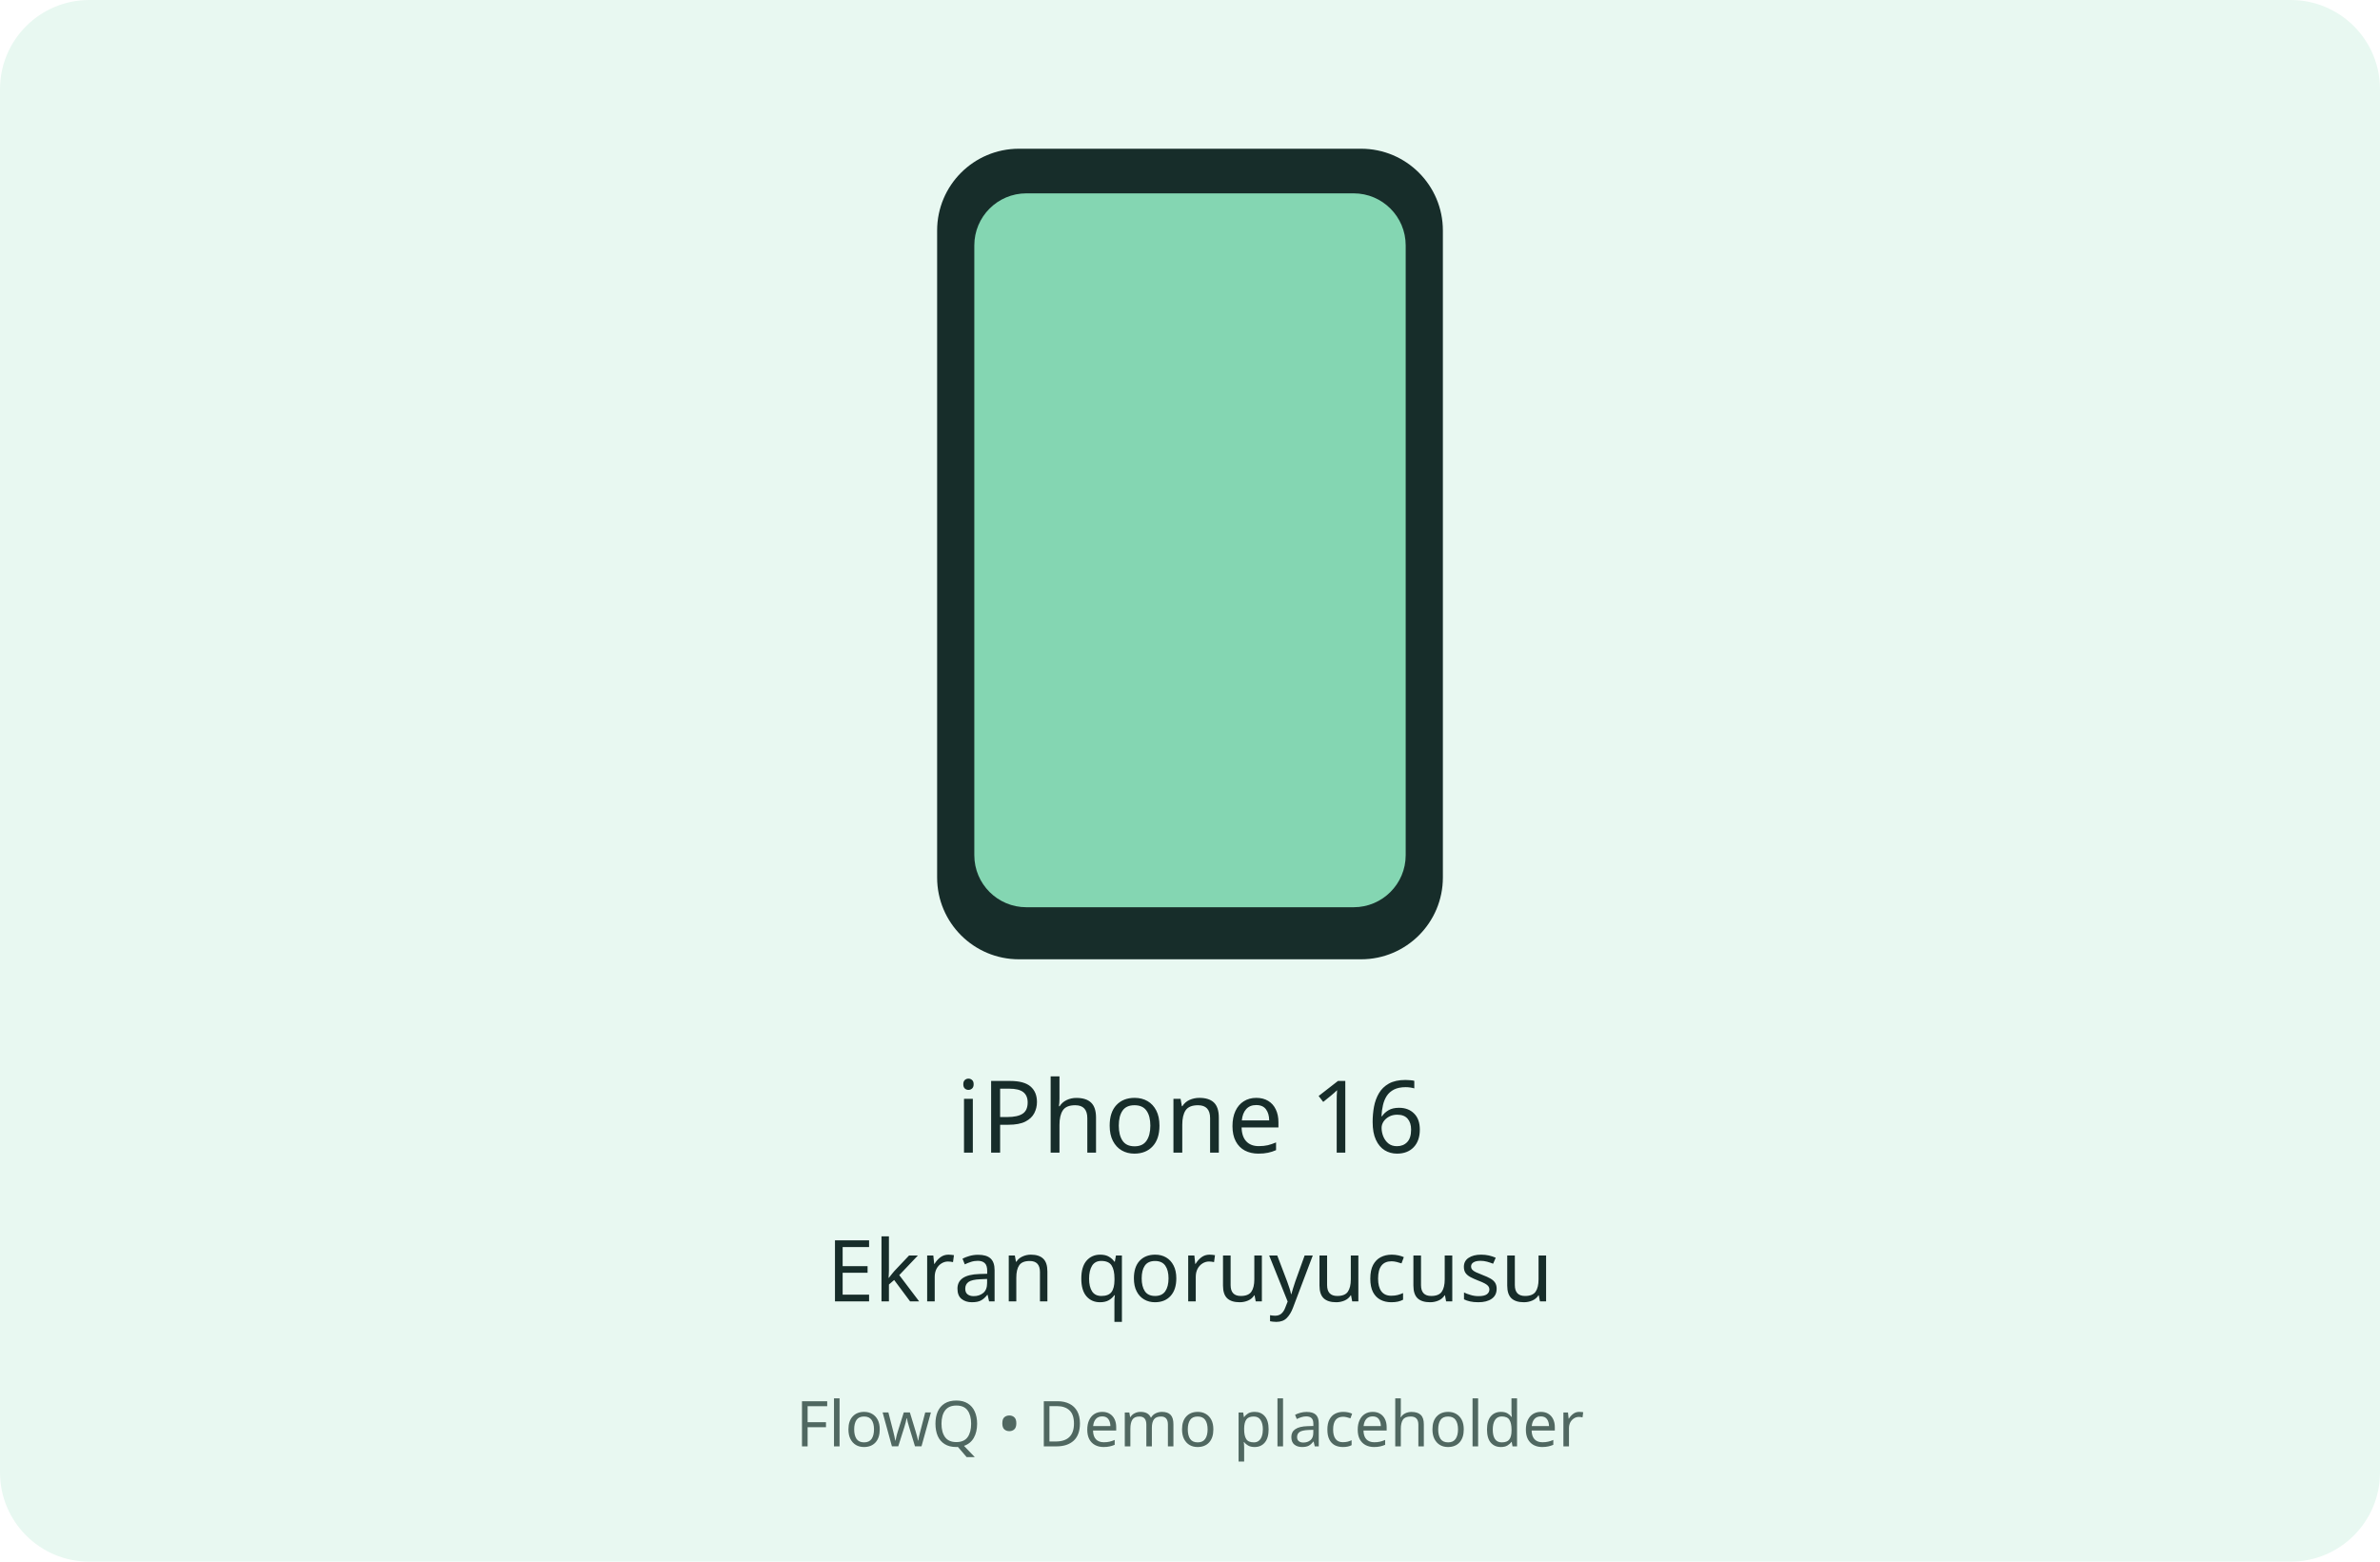
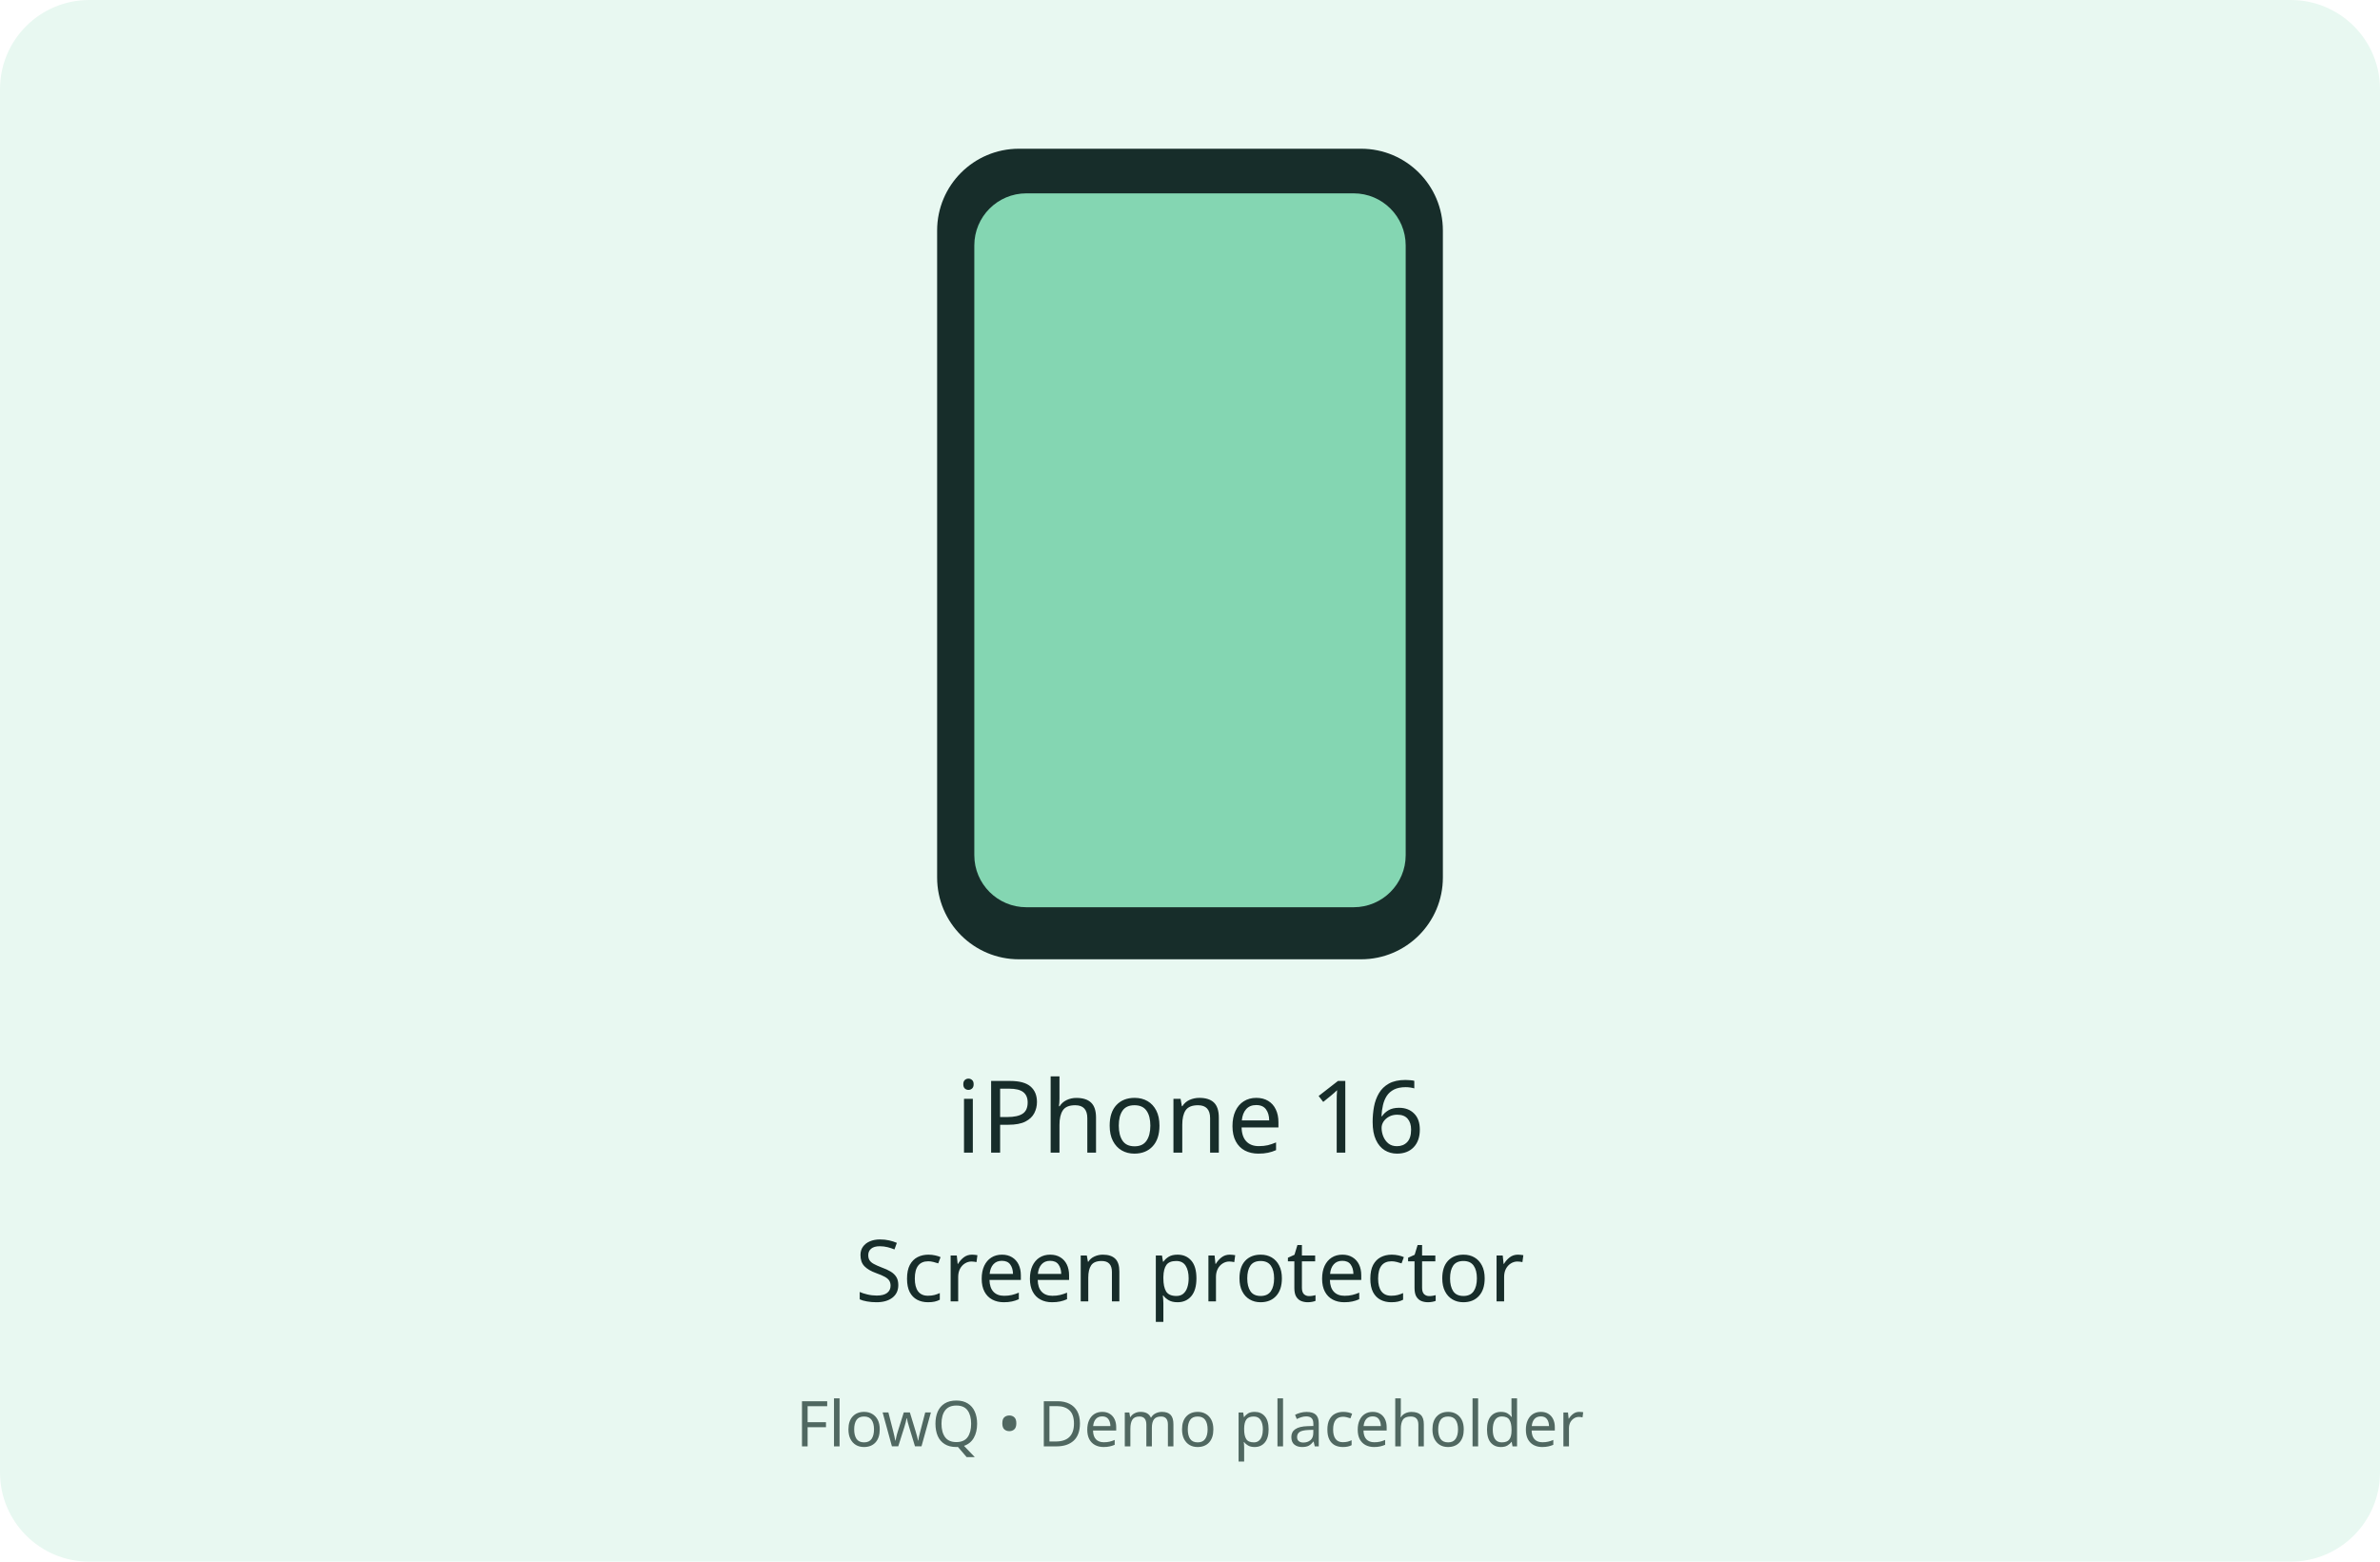
<svg xmlns="http://www.w3.org/2000/svg" width="640" height="420" viewBox="0 0 640 420">
  <rect width="640" height="420" rx="24" fill="#e8f8f1" />
  <rect x="252" y="40" width="136" height="218" rx="22" fill="#172d2a" />
  <rect x="262" y="52" width="116" height="192" rx="14" fill="#84d6b2" />
  <text x="320" y="310" text-anchor="middle" font-family="sans-serif" font-size="27" fill="#172d2a">iPhone 16</text>
-   <text x="320" y="350" text-anchor="middle" font-family="sans-serif" font-size="23" fill="#172d2a">Ekran qoruyucusu</text>
+   <text x="320" y="350" text-anchor="middle" font-family="sans-serif" font-size="23" fill="#172d2a">Screen protector</text>
  <text x="320" y="389" text-anchor="middle" font-family="sans-serif" font-size="17" fill="#506861">FlowQ • Demo placeholder</text>
</svg>
